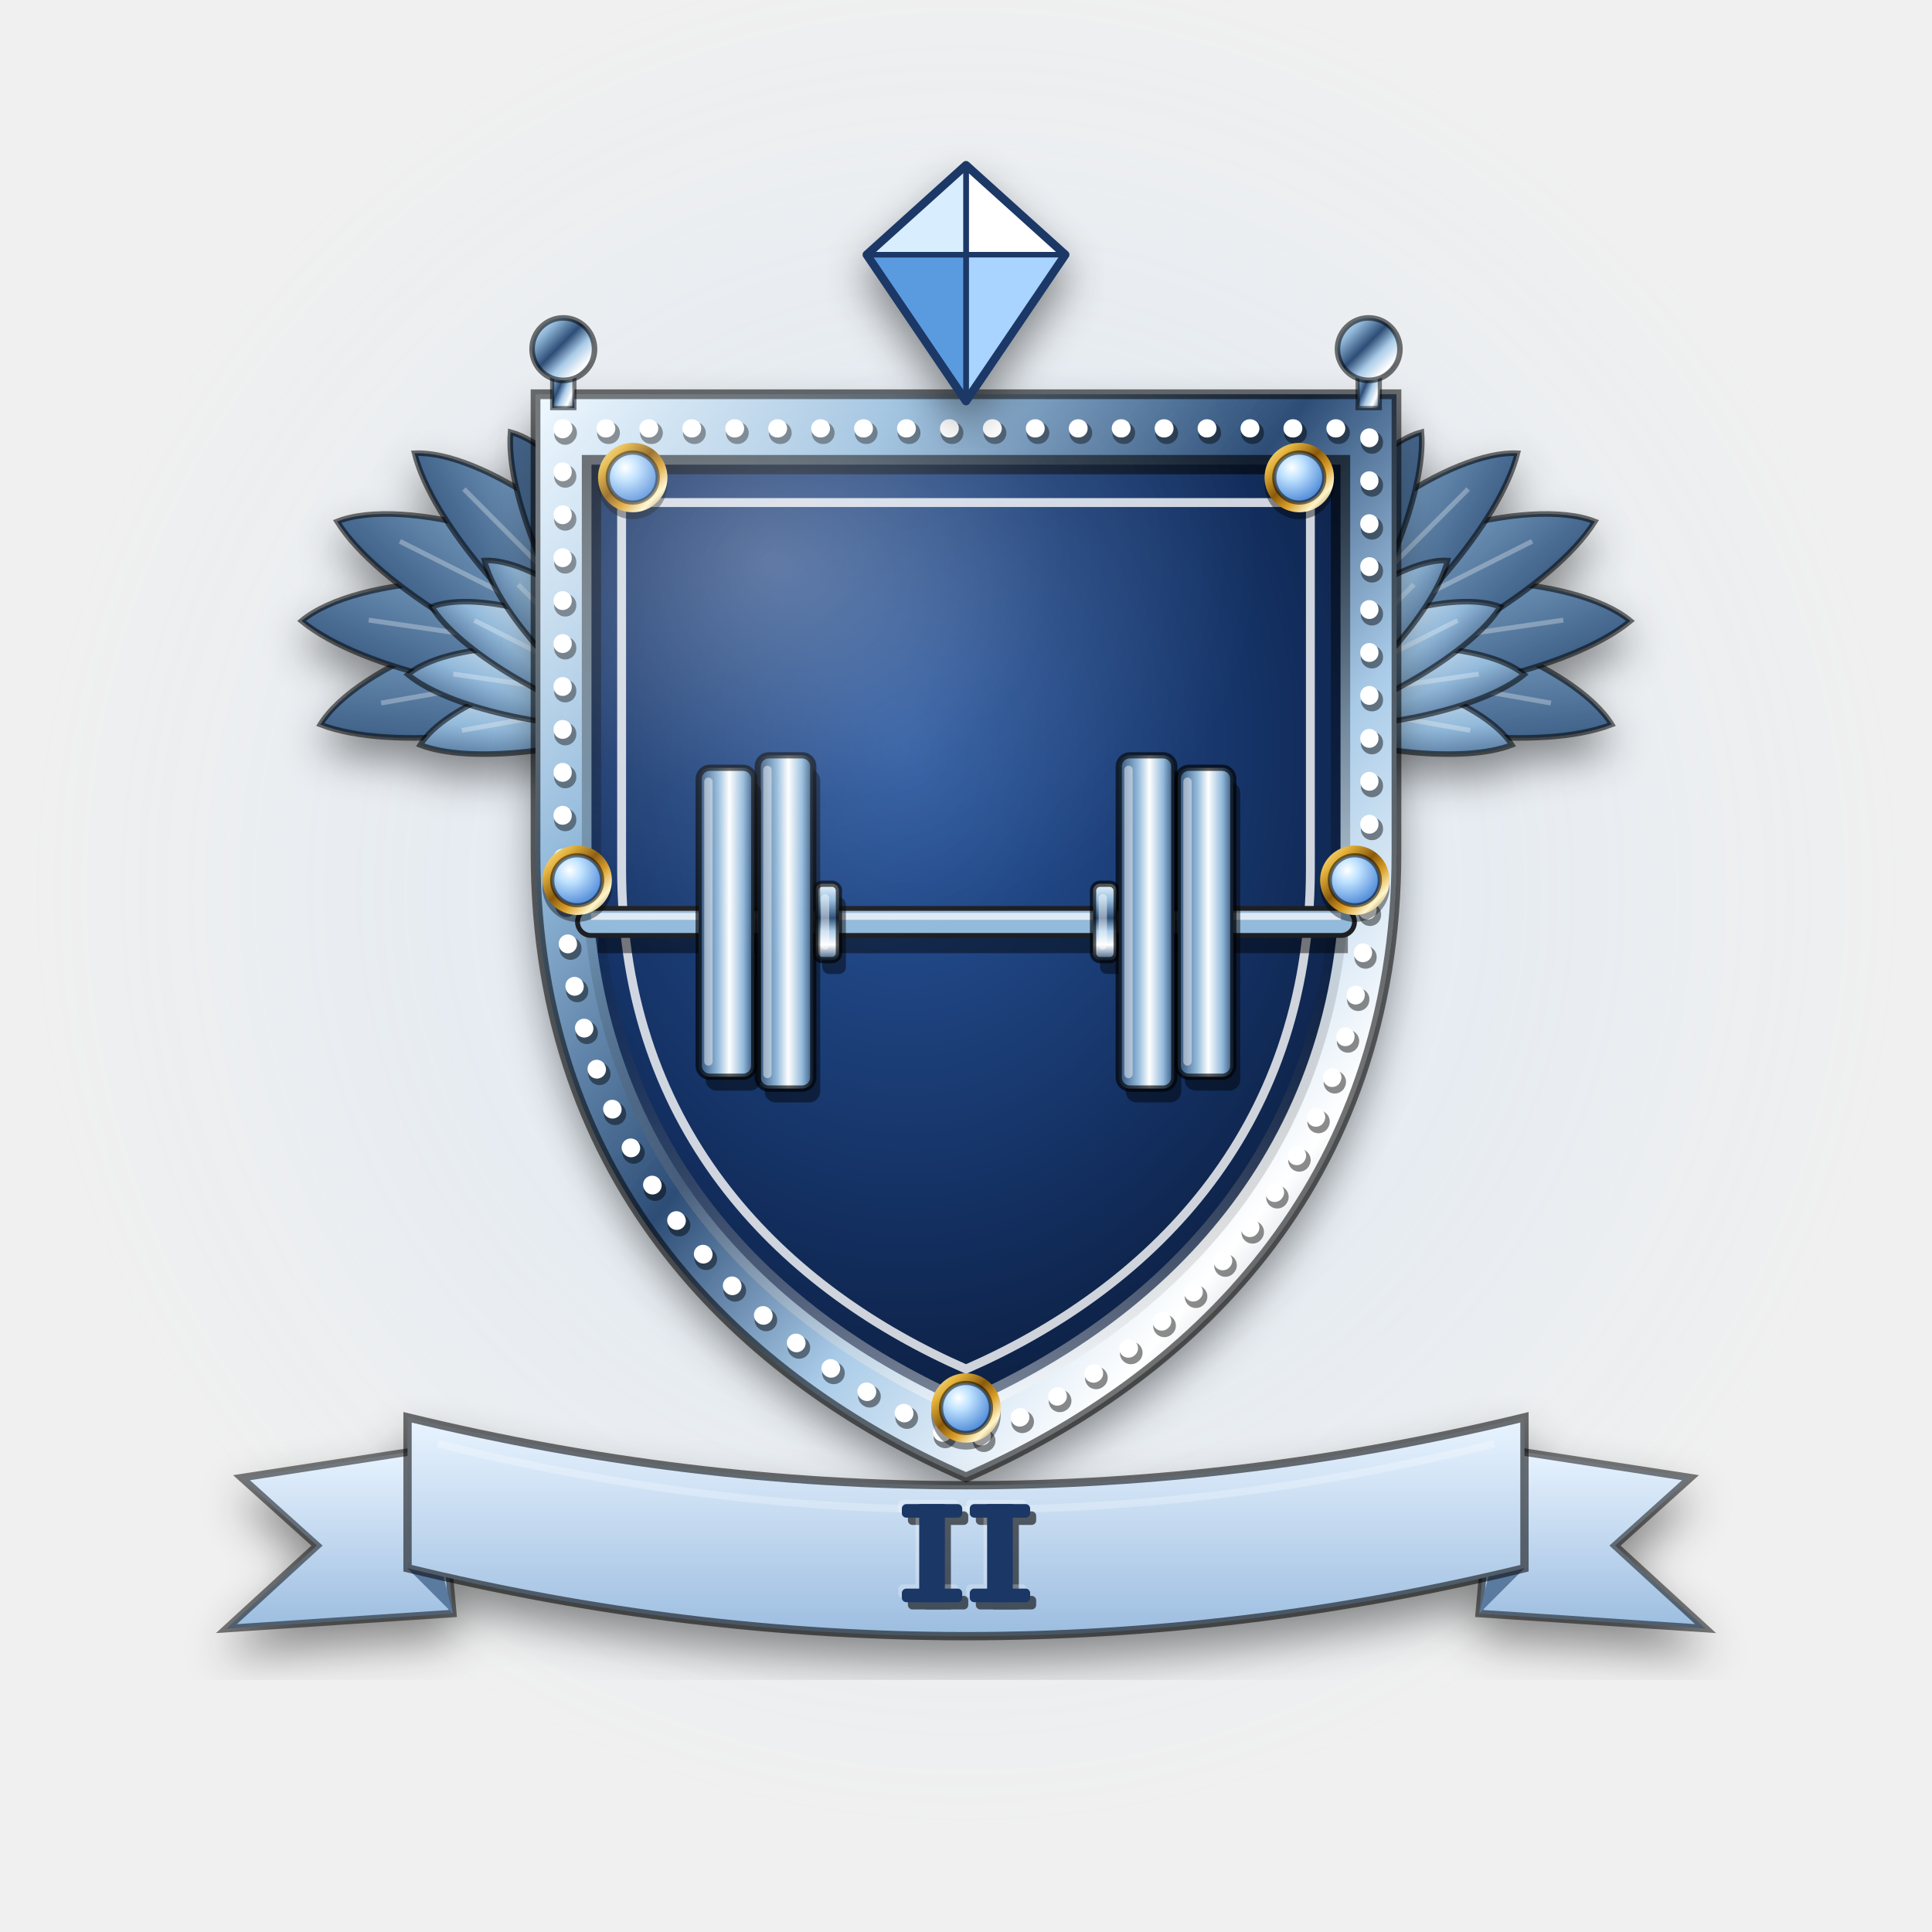
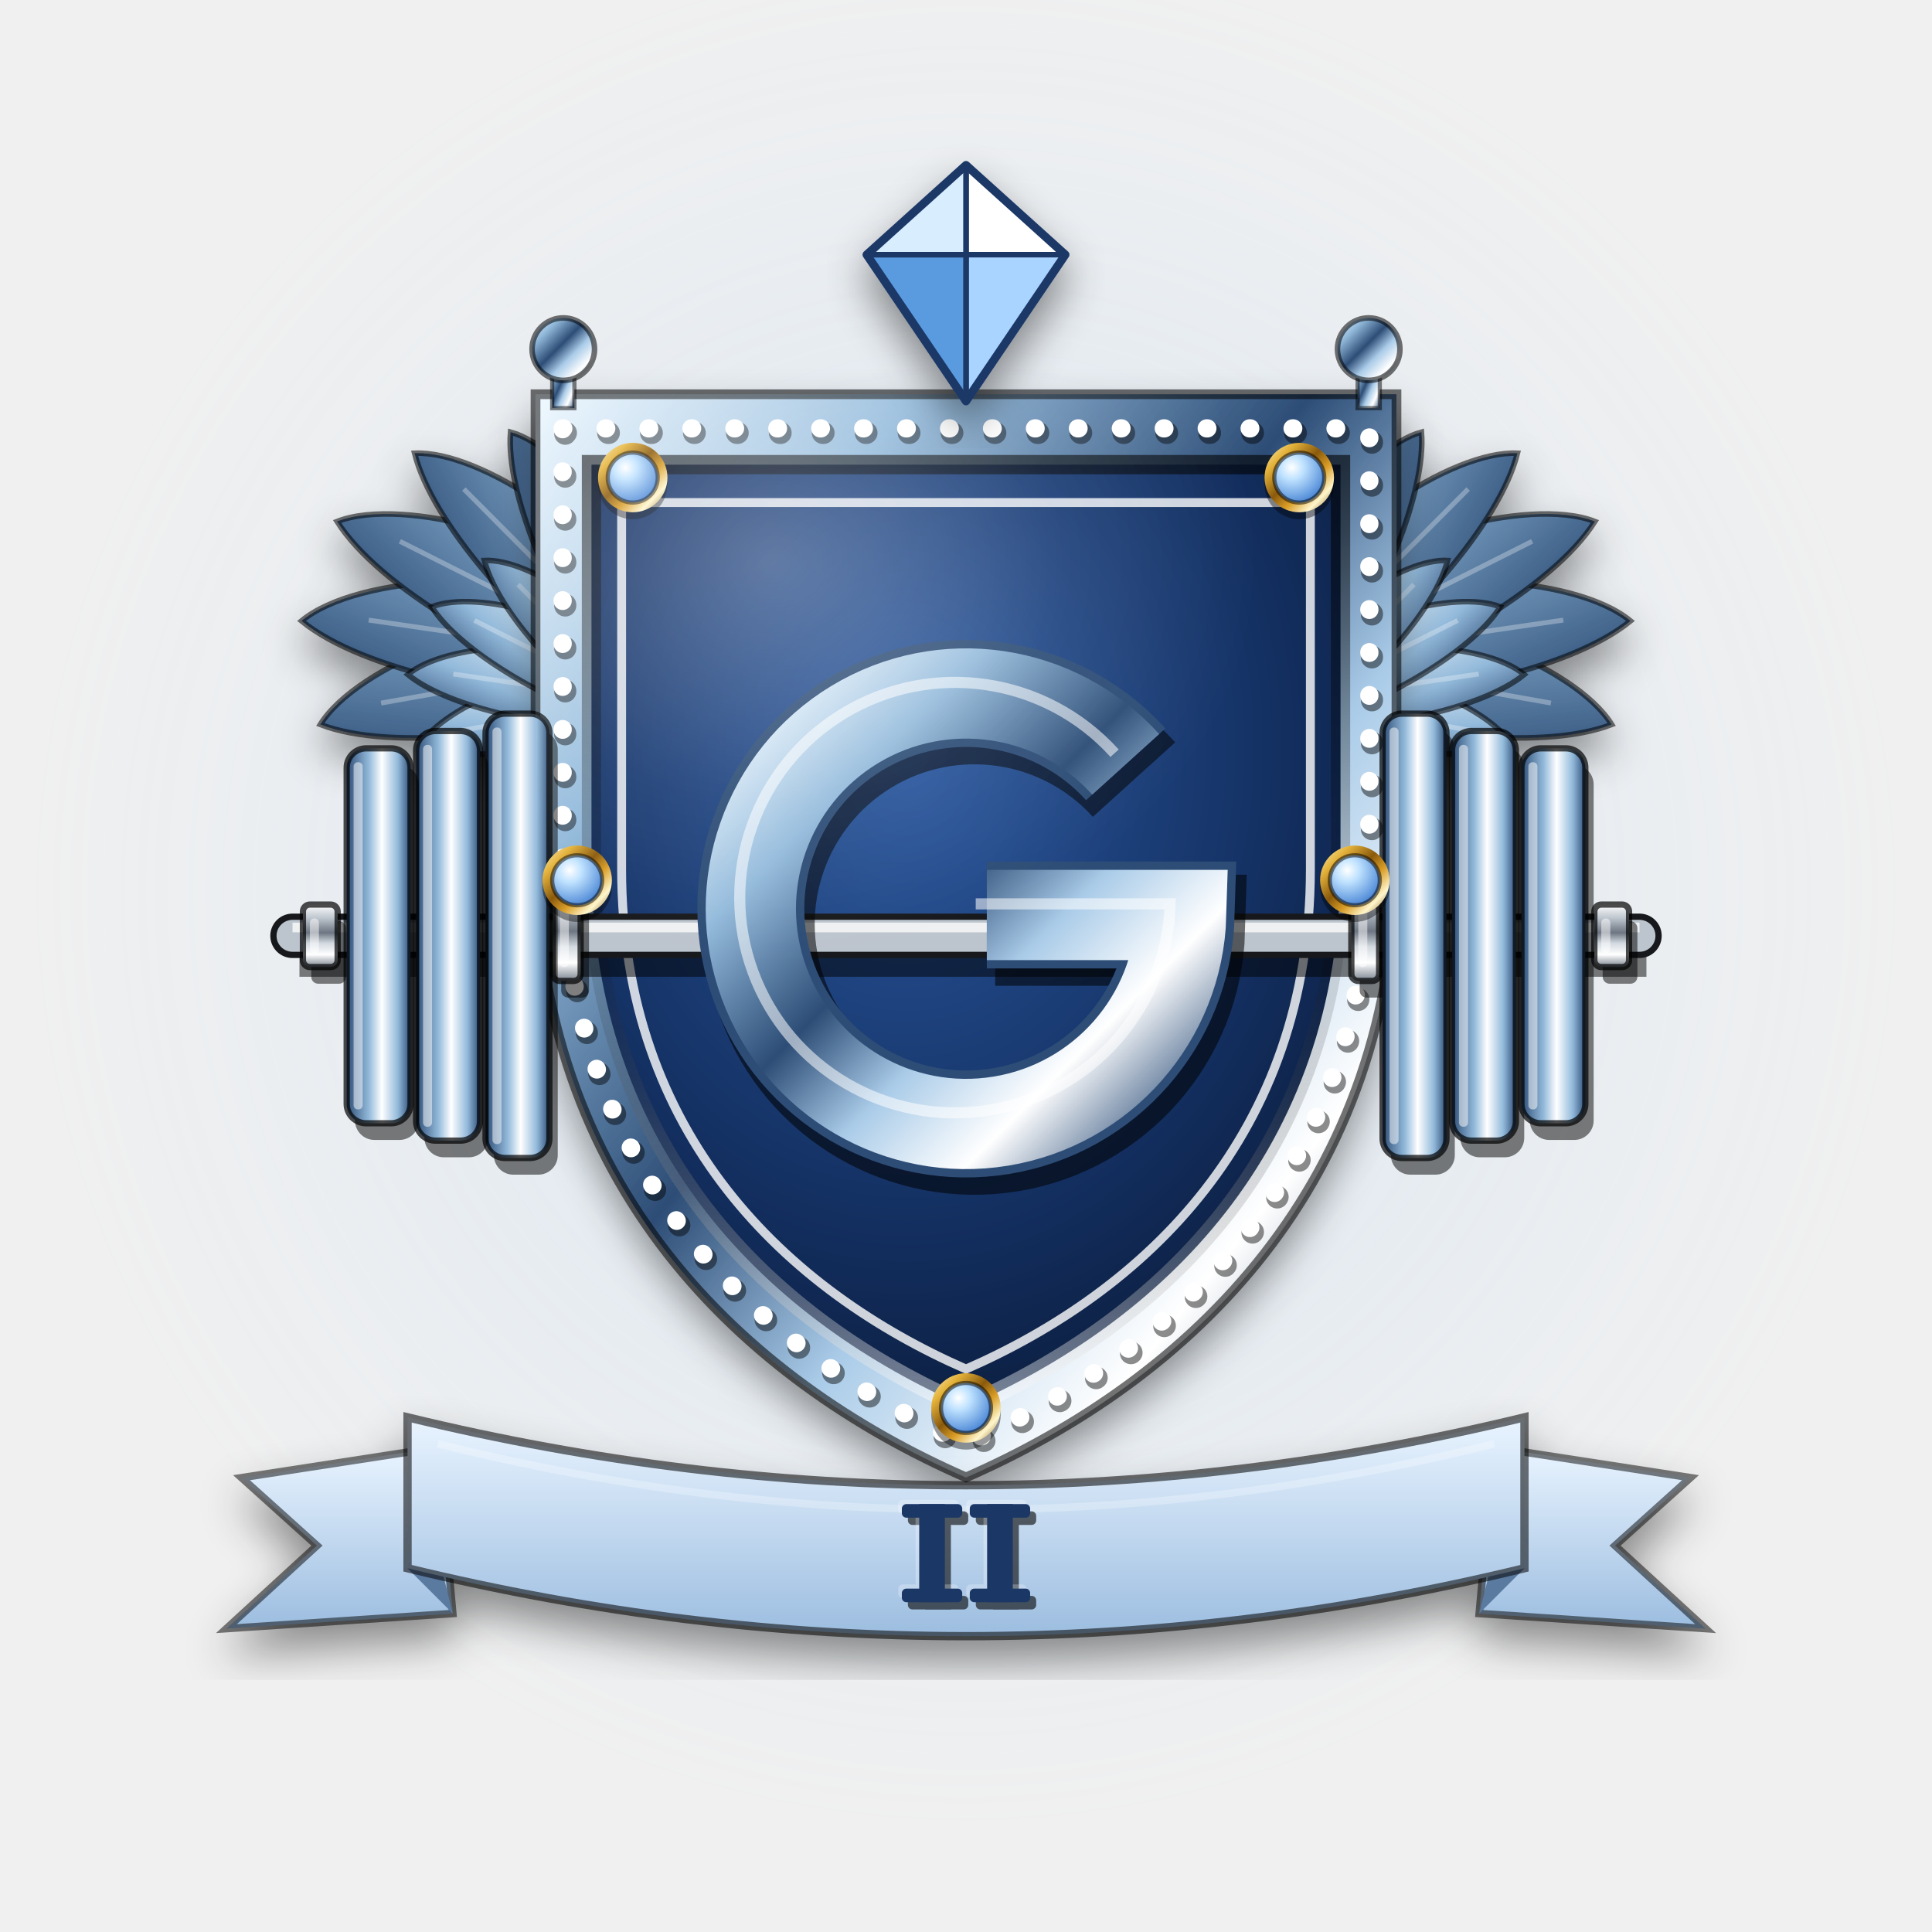
<svg xmlns="http://www.w3.org/2000/svg" viewBox="0 0 256 256">
  <defs>
    <filter id="ds" x="-20%" y="-20%" width="140%" height="140%">
      <feDropShadow dx="0" dy="3" stdDeviation="3" flood-color="#000" flood-opacity=".45" />
    </filter>
    <radialGradient id="r1" cx="0.5" cy="0.5" r="0.5">
      <stop offset="0" stop-color="#8fc8ff" stop-opacity="0.3" />
      <stop offset="0.45" stop-color="#8fc8ff" stop-opacity="0.12" />
      <stop offset="1" stop-color="#8fc8ff" stop-opacity="0" />
    </radialGradient>
    <linearGradient id="l2" x1="0" y1="0" x2="1" y2="1">
      <stop offset="0" stop-color="#93badb" />
      <stop offset="1" stop-color="#2d4d76" />
    </linearGradient>
    <linearGradient id="l3" x1="0" y1="0" x2="1" y2="1">
      <stop offset="0" stop-color="#ffffff" />
      <stop offset="0.6" stop-color="#93badb" />
      <stop offset="1" stop-color="#2d4d76" />
    </linearGradient>
    <radialGradient id="r4" cx="0.42" cy="0.3" r="0.85">
      <stop offset="0" stop-color="#2a58a0" />
      <stop offset="0.6" stop-color="#132f60" />
      <stop offset="1" stop-color="#08152e" />
    </radialGradient>
    <linearGradient id="l5" x1="0" y1="0" x2="1" y2="1">
      <stop offset="0" stop-color="#eef8ff" />
      <stop offset="0.22" stop-color="#93badb" />
      <stop offset="0.45" stop-color="#2d4d76" />
      <stop offset="0.62" stop-color="#a9cbe8" />
      <stop offset="0.8" stop-color="#ffffff" />
      <stop offset="1" stop-color="#34557e" />
    </linearGradient>
    <linearGradient id="l6" x1="0" y1="0" x2="0" y2="1">
      <stop offset="0" stop-color="#000" stop-opacity="0.6" />
      <stop offset="0.5" stop-color="#000" stop-opacity="0.1" />
      <stop offset="1" stop-color="#fff" stop-opacity="0.45" />
    </linearGradient>
    <linearGradient id="l7" x1="0" y1="0" x2="1" y2="0">
      <stop offset="0" stop-color="#2d4d76" />
      <stop offset="0.35" stop-color="#93badb" />
      <stop offset="0.55" stop-color="#ffffff" />
      <stop offset="0.8" stop-color="#93badb" />
      <stop offset="1" stop-color="#2d4d76" />
    </linearGradient>
    <linearGradient id="l8" x1="0" y1="0" x2="0" y2="1">
+       <stop offset="0" stop-color="#ffffff" />
+       <stop offset="0.22" stop-color="#bcc4cd" />
+       <stop offset="0.45" stop-color="#6c7581" />
+       <stop offset="0.62" stop-color="#d2d9e0" />
+       <stop offset="0.8" stop-color="#ffffff" />
+       <stop offset="1" stop-color="#78818c" />
+     </linearGradient>
+     <linearGradient id="l9" x1="0" y1="0" x2="1" y2="1">
      <stop offset="0" stop-color="#eef8ff" />
      <stop offset="0.22" stop-color="#93badb" />
      <stop offset="0.45" stop-color="#2d4d76" />
      <stop offset="0.62" stop-color="#a9cbe8" />
      <stop offset="0.8" stop-color="#ffffff" />
      <stop offset="1" stop-color="#34557e" />
    </linearGradient>
-     <radialGradient id="r9" cx="0.35" cy="0.3" r="0.8">
-       <stop offset="0" stop-color="#fff" />
-       <stop offset="0.3" stop-color="#bfe2ff" />
-       <stop offset="1" stop-color="#3a7ad0" />
-     </radialGradient>
-     <linearGradient id="l10" x1="0" y1="0" x2="1" y2="1">
-       <stop offset="0" stop-color="#fff3bf" />
-       <stop offset="0.22" stop-color="#e4b23a" />
-       <stop offset="0.45" stop-color="#8a5a0c" />
-       <stop offset="0.62" stop-color="#d99d26" />
-       <stop offset="0.8" stop-color="#fff6cc" />
-       <stop offset="1" stop-color="#7a4d08" />
-     </linearGradient>
-     <radialGradient id="r11" cx="0.35" cy="0.3" r="0.8">
-       <stop offset="0" stop-color="#fff" />
-       <stop offset="0.3" stop-color="#bfe2ff" />
-       <stop offset="1" stop-color="#3a7ad0" />
-     </radialGradient>
-     <linearGradient id="l12" x1="0" y1="0" x2="1" y2="1">
-       <stop offset="0" stop-color="#fff3bf" />
-       <stop offset="0.22" stop-color="#e4b23a" />
-       <stop offset="0.45" stop-color="#8a5a0c" />
-       <stop offset="0.62" stop-color="#d99d26" />
-       <stop offset="0.8" stop-color="#fff6cc" />
-       <stop offset="1" stop-color="#7a4d08" />
-     </linearGradient>
-     <radialGradient id="r13" cx="0.35" cy="0.3" r="0.8">
-       <stop offset="0" stop-color="#fff" />
-       <stop offset="0.3" stop-color="#bfe2ff" />
-       <stop offset="1" stop-color="#3a7ad0" />
-     </radialGradient>
-     <linearGradient id="l14" x1="0" y1="0" x2="1" y2="1">
-       <stop offset="0" stop-color="#fff3bf" />
-       <stop offset="0.22" stop-color="#e4b23a" />
-       <stop offset="0.45" stop-color="#8a5a0c" />
-       <stop offset="0.62" stop-color="#d99d26" />
-       <stop offset="0.8" stop-color="#fff6cc" />
-       <stop offset="1" stop-color="#7a4d08" />
-     </linearGradient>
-     <radialGradient id="r15" cx="0.35" cy="0.3" r="0.8">
-       <stop offset="0" stop-color="#fff" />
-       <stop offset="0.3" stop-color="#bfe2ff" />
-       <stop offset="1" stop-color="#3a7ad0" />
-     </radialGradient>
-     <linearGradient id="l16" x1="0" y1="0" x2="1" y2="1">
-       <stop offset="0" stop-color="#fff3bf" />
-       <stop offset="0.22" stop-color="#e4b23a" />
-       <stop offset="0.45" stop-color="#8a5a0c" />
-       <stop offset="0.62" stop-color="#d99d26" />
-       <stop offset="0.8" stop-color="#fff6cc" />
-       <stop offset="1" stop-color="#7a4d08" />
-     </linearGradient>
-     <radialGradient id="r17" cx="0.35" cy="0.3" r="0.8">
-       <stop offset="0" stop-color="#fff" />
-       <stop offset="0.3" stop-color="#bfe2ff" />
-       <stop offset="1" stop-color="#3a7ad0" />
-     </radialGradient>
-     <linearGradient id="l18" x1="0" y1="0" x2="1" y2="1">
-       <stop offset="0" stop-color="#fff3bf" />
-       <stop offset="0.22" stop-color="#e4b23a" />
-       <stop offset="0.45" stop-color="#8a5a0c" />
-       <stop offset="0.62" stop-color="#d99d26" />
-       <stop offset="0.8" stop-color="#fff6cc" />
-       <stop offset="1" stop-color="#7a4d08" />
-     </linearGradient>
-     <radialGradient id="r19" cx="0.5" cy="0.5" r="0.5">
+     <radialGradient id="r10" cx="0.35" cy="0.3" r="0.8">
+       <stop offset="0" stop-color="#fff" />
+       <stop offset="0.3" stop-color="#bfe2ff" />
+       <stop offset="1" stop-color="#3a7ad0" />
+     </radialGradient>
+     <linearGradient id="l11" x1="0" y1="0" x2="1" y2="1">
+       <stop offset="0" stop-color="#fff3bf" />
+       <stop offset="0.22" stop-color="#e4b23a" />
+       <stop offset="0.45" stop-color="#8a5a0c" />
+       <stop offset="0.62" stop-color="#d99d26" />
+       <stop offset="0.8" stop-color="#fff6cc" />
+       <stop offset="1" stop-color="#7a4d08" />
+     </linearGradient>
+     <radialGradient id="r12" cx="0.35" cy="0.3" r="0.8">
+       <stop offset="0" stop-color="#fff" />
+       <stop offset="0.3" stop-color="#bfe2ff" />
+       <stop offset="1" stop-color="#3a7ad0" />
+     </radialGradient>
+     <linearGradient id="l13" x1="0" y1="0" x2="1" y2="1">
+       <stop offset="0" stop-color="#fff3bf" />
+       <stop offset="0.22" stop-color="#e4b23a" />
+       <stop offset="0.45" stop-color="#8a5a0c" />
+       <stop offset="0.62" stop-color="#d99d26" />
+       <stop offset="0.8" stop-color="#fff6cc" />
+       <stop offset="1" stop-color="#7a4d08" />
+     </linearGradient>
+     <radialGradient id="r14" cx="0.35" cy="0.3" r="0.8">
+       <stop offset="0" stop-color="#fff" />
+       <stop offset="0.3" stop-color="#bfe2ff" />
+       <stop offset="1" stop-color="#3a7ad0" />
+     </radialGradient>
+     <linearGradient id="l15" x1="0" y1="0" x2="1" y2="1">
+       <stop offset="0" stop-color="#fff3bf" />
+       <stop offset="0.22" stop-color="#e4b23a" />
+       <stop offset="0.45" stop-color="#8a5a0c" />
+       <stop offset="0.62" stop-color="#d99d26" />
+       <stop offset="0.8" stop-color="#fff6cc" />
+       <stop offset="1" stop-color="#7a4d08" />
+     </linearGradient>
+     <radialGradient id="r16" cx="0.35" cy="0.3" r="0.8">
+       <stop offset="0" stop-color="#fff" />
+       <stop offset="0.3" stop-color="#bfe2ff" />
+       <stop offset="1" stop-color="#3a7ad0" />
+     </radialGradient>
+     <linearGradient id="l17" x1="0" y1="0" x2="1" y2="1">
+       <stop offset="0" stop-color="#fff3bf" />
+       <stop offset="0.22" stop-color="#e4b23a" />
+       <stop offset="0.45" stop-color="#8a5a0c" />
+       <stop offset="0.62" stop-color="#d99d26" />
+       <stop offset="0.8" stop-color="#fff6cc" />
+       <stop offset="1" stop-color="#7a4d08" />
+     </linearGradient>
+     <radialGradient id="r18" cx="0.35" cy="0.3" r="0.8">
+       <stop offset="0" stop-color="#fff" />
+       <stop offset="0.3" stop-color="#bfe2ff" />
+       <stop offset="1" stop-color="#3a7ad0" />
+     </radialGradient>
+     <linearGradient id="l19" x1="0" y1="0" x2="1" y2="1">
+       <stop offset="0" stop-color="#fff3bf" />
+       <stop offset="0.22" stop-color="#e4b23a" />
+       <stop offset="0.45" stop-color="#8a5a0c" />
+       <stop offset="0.62" stop-color="#d99d26" />
+       <stop offset="0.8" stop-color="#fff6cc" />
+       <stop offset="1" stop-color="#7a4d08" />
+     </linearGradient>
+     <radialGradient id="r20" cx="0.5" cy="0.5" r="0.5">
      <stop offset="0" stop-color="#fff" stop-opacity="0.3" />
      <stop offset="0.6" stop-color="#fff" stop-opacity="0.075" />
      <stop offset="1" stop-color="#fff" stop-opacity="0" />
    </radialGradient>
-     <clipPath id="c20">
+     <clipPath id="c21">
      <path d="M66 46H190V112C190 160 160 188 128 202C96 188 66 160 66 112Z" />
    </clipPath>
-     <linearGradient id="l21" x1="0" y1="0" x2="1" y2="1">
-       <stop offset="0" stop-color="#eef8ff" />
-       <stop offset="0.22" stop-color="#93badb" />
-       <stop offset="0.45" stop-color="#2d4d76" />
-       <stop offset="0.62" stop-color="#a9cbe8" />
-       <stop offset="0.8" stop-color="#ffffff" />
-       <stop offset="1" stop-color="#34557e" />
-     </linearGradient>
    <linearGradient id="l22" x1="0" y1="0" x2="1" y2="1">
      <stop offset="0" stop-color="#eef8ff" />
      <stop offset="0.22" stop-color="#93badb" />
      <stop offset="0.45" stop-color="#2d4d76" />
      <stop offset="0.62" stop-color="#a9cbe8" />
      <stop offset="0.8" stop-color="#ffffff" />
      <stop offset="1" stop-color="#34557e" />
    </linearGradient>
-     <linearGradient id="l23" x1="0" y1="0" x2="0" y2="1">
+     <linearGradient id="l23" x1="0" y1="0" x2="1" y2="1">
+       <stop offset="0" stop-color="#eef8ff" />
+       <stop offset="0.22" stop-color="#93badb" />
+       <stop offset="0.45" stop-color="#2d4d76" />
+       <stop offset="0.62" stop-color="#a9cbe8" />
+       <stop offset="0.8" stop-color="#ffffff" />
+       <stop offset="1" stop-color="#34557e" />
+     </linearGradient>
+     <linearGradient id="l24" x1="0" y1="0" x2="0" y2="1">
      <stop offset="0" stop-color="#e9f4ff" />
      <stop offset="1" stop-color="#9cbde0" />
    </linearGradient>
  </defs>
  <circle cx="128" cy="118" r="126" fill="url(#r1)" />
  <g transform="translate(128 124) scale(0.92) translate(-128 -124)">
    <g filter="url(#ds)">
      <g transform="translate(176 84) rotate(12)">
        <path d="M0 -6C16.1 -11.4 39.1 -7.2 46 0C36.8 6 16.1 7.8 0 6Z" fill="url(#l2)" stroke="#000" stroke-opacity=".55" stroke-width=".8" />
        <path d="M2 0L36.8 -1.2" stroke="#fff" stroke-opacity=".3" stroke-width=".7" />
      </g>
      <g transform="translate(176 84) rotate(-6.4)">
        <path d="M0 -6.2C16.8 -11.8 40.8 -7.5 48 0C38.4 6.2 16.8 8.1 0 6.2Z" fill="url(#l2)" stroke="#000" stroke-opacity=".55" stroke-width=".8" />
        <path d="M2 0L38.4 -1.2" stroke="#fff" stroke-opacity=".3" stroke-width=".7" />
      </g>
      <g transform="translate(176 84) rotate(-24.8)">
        <path d="M0 -6.1C16.4 -11.6 39.9 -7.3 46.9 0C37.5 6.1 16.4 7.9 0 6.1Z" fill="url(#l2)" stroke="#000" stroke-opacity=".55" stroke-width=".8" />
        <path d="M2 0L37.5 -1.2" stroke="#fff" stroke-opacity=".3" stroke-width=".7" />
      </g>
      <g transform="translate(176 84) rotate(-43.2)">
        <path d="M0 -5.6C15.1 -10.6 36.6 -6.7 43.1 0C34.4 5.6 15.1 7.3 0 5.6Z" fill="url(#l2)" stroke="#000" stroke-opacity=".55" stroke-width=".8" />
        <path d="M2 0L34.4 -1.1" stroke="#fff" stroke-opacity=".3" stroke-width=".7" />
      </g>
      <g transform="translate(176 84) rotate(-61.6)">
        <path d="M0 -4.8C13 -9.1 31.5 -5.8 37 0C29.6 4.8 13 6.3 0 4.8Z" fill="url(#l2)" stroke="#000" stroke-opacity=".55" stroke-width=".8" />
        <path d="M2 0L29.6 -1" stroke="#fff" stroke-opacity=".3" stroke-width=".7" />
      </g>
      <g transform="translate(176 84) rotate(-80)">
        <path d="M0 -3.9C10.4 -7.4 25.3 -4.6 29.8 0C23.8 3.9 10.4 5 0 3.9Z" fill="url(#l2)" stroke="#000" stroke-opacity=".55" stroke-width=".8" />
        <path d="M2 0L23.8 -0.8" stroke="#fff" stroke-opacity=".3" stroke-width=".7" />
      </g>
      <g transform="translate(176 90) rotate(12)">
        <path d="M0 -4.1C11 -7.7 26.6 -4.9 31.3 0C25 4.1 11 5.3 0 4.1Z" fill="url(#l3)" stroke="#000" stroke-opacity=".55" stroke-width=".8" />
        <path d="M2 0L25 -0.8" stroke="#fff" stroke-opacity=".3" stroke-width=".7" />
      </g>
      <g transform="translate(176 90) rotate(-6.4)">
        <path d="M0 -4.2C11.4 -8.1 27.7 -5.1 32.6 0C26.1 4.2 11.4 5.5 0 4.2Z" fill="url(#l3)" stroke="#000" stroke-opacity=".55" stroke-width=".8" />
        <path d="M2 0L26.1 -0.8" stroke="#fff" stroke-opacity=".3" stroke-width=".7" />
      </g>
      <g transform="translate(176 90) rotate(-24.8)">
        <path d="M0 -4.1C11.2 -7.9 27.1 -5 31.9 0C25.5 4.1 11.2 5.4 0 4.1Z" fill="url(#l3)" stroke="#000" stroke-opacity=".55" stroke-width=".8" />
        <path d="M2 0L25.5 -0.8" stroke="#fff" stroke-opacity=".3" stroke-width=".7" />
      </g>
      <g transform="translate(176 90) rotate(-43.2)">
        <path d="M0 -3.8C10.2 -7.2 24.9 -4.6 29.3 0C23.4 3.8 10.2 4.9 0 3.8Z" fill="url(#l3)" stroke="#000" stroke-opacity=".55" stroke-width=".8" />
        <path d="M2 0L23.4 -0.8" stroke="#fff" stroke-opacity=".3" stroke-width=".7" />
      </g>
      <g transform="translate(176 90) rotate(-61.6)">
        <path d="M0 -3.3C8.8 -6.2 21.4 -3.9 25.2 0C20.1 3.3 8.8 4.3 0 3.3Z" fill="url(#l3)" stroke="#000" stroke-opacity=".55" stroke-width=".8" />
        <path d="M2 0L20.1 -0.7" stroke="#fff" stroke-opacity=".3" stroke-width=".7" />
      </g>
      <g transform="translate(176 90) rotate(-80)">
        <path d="M0 -2.6C7.1 -5 17.2 -3.2 20.2 0C16.2 2.6 7.1 3.4 0 2.6Z" fill="url(#l3)" stroke="#000" stroke-opacity=".55" stroke-width=".8" />
        <path d="M2 0L16.2 -0.5" stroke="#fff" stroke-opacity=".3" stroke-width=".7" />
      </g>
      <g transform="translate(256 0) scale(-1 1)">
        <g transform="translate(176 84) rotate(12)">
          <path d="M0 -6C16.1 -11.4 39.1 -7.2 46 0C36.8 6 16.1 7.8 0 6Z" fill="url(#l2)" stroke="#000" stroke-opacity=".55" stroke-width=".8" />
          <path d="M2 0L36.8 -1.2" stroke="#fff" stroke-opacity=".3" stroke-width=".7" />
        </g>
        <g transform="translate(176 84) rotate(-6.4)">
          <path d="M0 -6.2C16.8 -11.8 40.8 -7.5 48 0C38.4 6.2 16.8 8.1 0 6.2Z" fill="url(#l2)" stroke="#000" stroke-opacity=".55" stroke-width=".8" />
          <path d="M2 0L38.4 -1.2" stroke="#fff" stroke-opacity=".3" stroke-width=".7" />
        </g>
        <g transform="translate(176 84) rotate(-24.8)">
          <path d="M0 -6.1C16.4 -11.6 39.9 -7.3 46.9 0C37.5 6.1 16.4 7.9 0 6.1Z" fill="url(#l2)" stroke="#000" stroke-opacity=".55" stroke-width=".8" />
          <path d="M2 0L37.5 -1.2" stroke="#fff" stroke-opacity=".3" stroke-width=".7" />
        </g>
        <g transform="translate(176 84) rotate(-43.2)">
          <path d="M0 -5.6C15.1 -10.6 36.6 -6.7 43.1 0C34.4 5.6 15.1 7.3 0 5.6Z" fill="url(#l2)" stroke="#000" stroke-opacity=".55" stroke-width=".8" />
          <path d="M2 0L34.4 -1.1" stroke="#fff" stroke-opacity=".3" stroke-width=".7" />
        </g>
        <g transform="translate(176 84) rotate(-61.6)">
          <path d="M0 -4.8C13 -9.1 31.5 -5.8 37 0C29.6 4.8 13 6.3 0 4.8Z" fill="url(#l2)" stroke="#000" stroke-opacity=".55" stroke-width=".8" />
          <path d="M2 0L29.6 -1" stroke="#fff" stroke-opacity=".3" stroke-width=".7" />
        </g>
        <g transform="translate(176 84) rotate(-80)">
          <path d="M0 -3.9C10.4 -7.4 25.3 -4.6 29.8 0C23.8 3.9 10.4 5 0 3.9Z" fill="url(#l2)" stroke="#000" stroke-opacity=".55" stroke-width=".8" />
          <path d="M2 0L23.8 -0.8" stroke="#fff" stroke-opacity=".3" stroke-width=".7" />
        </g>
        <g transform="translate(176 90) rotate(12)">
          <path d="M0 -4.1C11 -7.7 26.6 -4.9 31.3 0C25 4.1 11 5.3 0 4.1Z" fill="url(#l3)" stroke="#000" stroke-opacity=".55" stroke-width=".8" />
          <path d="M2 0L25 -0.8" stroke="#fff" stroke-opacity=".3" stroke-width=".7" />
        </g>
        <g transform="translate(176 90) rotate(-6.4)">
          <path d="M0 -4.2C11.4 -8.1 27.7 -5.1 32.6 0C26.1 4.2 11.4 5.5 0 4.2Z" fill="url(#l3)" stroke="#000" stroke-opacity=".55" stroke-width=".8" />
          <path d="M2 0L26.1 -0.8" stroke="#fff" stroke-opacity=".3" stroke-width=".7" />
        </g>
        <g transform="translate(176 90) rotate(-24.8)">
          <path d="M0 -4.1C11.2 -7.9 27.1 -5 31.9 0C25.5 4.1 11.2 5.4 0 4.1Z" fill="url(#l3)" stroke="#000" stroke-opacity=".55" stroke-width=".8" />
          <path d="M2 0L25.5 -0.8" stroke="#fff" stroke-opacity=".3" stroke-width=".7" />
        </g>
        <g transform="translate(176 90) rotate(-43.2)">
          <path d="M0 -3.8C10.2 -7.2 24.9 -4.6 29.3 0C23.4 3.8 10.2 4.9 0 3.8Z" fill="url(#l3)" stroke="#000" stroke-opacity=".55" stroke-width=".8" />
          <path d="M2 0L23.4 -0.8" stroke="#fff" stroke-opacity=".3" stroke-width=".7" />
        </g>
        <g transform="translate(176 90) rotate(-61.6)">
          <path d="M0 -3.3C8.8 -6.2 21.4 -3.9 25.2 0C20.1 3.3 8.8 4.3 0 3.3Z" fill="url(#l3)" stroke="#000" stroke-opacity=".55" stroke-width=".8" />
          <path d="M2 0L20.1 -0.7" stroke="#fff" stroke-opacity=".3" stroke-width=".7" />
        </g>
        <g transform="translate(176 90) rotate(-80)">
          <path d="M0 -2.6C7.1 -5 17.2 -3.2 20.2 0C16.2 2.6 7.1 3.4 0 2.6Z" fill="url(#l3)" stroke="#000" stroke-opacity=".55" stroke-width=".8" />
          <path d="M2 0L16.2 -0.5" stroke="#fff" stroke-opacity=".3" stroke-width=".7" />
        </g>
      </g>
    </g>
    <path d="M66 46H190V112C190 160 160 188 128 202C96 188 66 160 66 112Z" fill="url(#l5)" filter="url(#ds)" />
    <path d="M66 46H190V112C190 160 160 188 128 202C96 188 66 160 66 112Z" fill="none" stroke="#000" stroke-opacity=".55" stroke-width="1.4" />
    <g transform="translate(128 124) scale(0.87) translate(-128 -124)">
      <path d="M66 46H190V112C190 160 160 188 128 202C96 188 66 160 66 112Z" fill="url(#r4)" />
      <path d="M66 46H190V112C190 160 160 188 128 202C96 188 66 160 66 112Z" fill="none" stroke="url(#l6)" stroke-width="3.2" />
    </g>
    <g transform="translate(128 124) scale(0.937) translate(-128 -124)">
      <path d="M66 46H190V112C190 160 160 188 128 202C96 188 66 160 66 112Z" fill="none" stroke="#000" stroke-opacity=".45" stroke-width="3.4" stroke-linecap="round" stroke-dasharray="0.1 6.5" transform="translate(.4 .7)" />
      <path d="M66 46H190V112C190 160 160 188 128 202C96 188 66 160 66 112Z" fill="none" stroke="#ffffff" stroke-width="2.8" stroke-linecap="round" stroke-dasharray="0.1 6.5" />
    </g>
    <g transform="translate(128 124) scale(0.8) translate(-128 -124)">
      <path d="M66 46H190V112C190 160 160 188 128 202C96 188 66 160 66 112Z" fill="none" stroke="#ffffff" stroke-opacity=".8" stroke-width="1.6" />
    </g>
-     <path d="M74 122 L79.4 122 L84.8 122 L90.2 122 L95.6 122 L101 122 L106.4 122 L111.8 122 L117.2 122 L122.6 122 L128 122 L133.4 122 L138.8 122 L144.2 122 L149.6 122 L155 122 L160.4 122 L165.8 122 L171.2 122 L176.6 122 L182 122" fill="none" stroke="#000" stroke-opacity=".45" stroke-width="5" transform="translate(1 2)" />
-     <path d="M74 122 L79.4 122 L84.8 122 L90.2 122 L95.6 122 L101 122 L106.4 122 L111.8 122 L117.2 122 L122.6 122 L128 122 L133.4 122 L138.8 122 L144.2 122 L149.6 122 L155 122 L160.4 122 L165.8 122 L171.2 122 L176.6 122 L182 122" fill="none" stroke="#1d1f23" stroke-width="4.6" stroke-linecap="round" />
-     <path d="M74 122 L79.4 122 L84.8 122 L90.2 122 L95.6 122 L101 122 L106.4 122 L111.8 122 L117.2 122 L122.6 122 L128 122 L133.4 122 L138.8 122 L144.2 122 L149.6 122 L155 122 L160.4 122 L165.8 122 L171.2 122 L176.6 122 L182 122" fill="none" stroke="#93badb" stroke-width="3.2" stroke-linecap="round" />
-     <path d="M74 122 L79.4 122 L84.8 122 L90.2 122 L95.6 122 L101 122 L106.4 122 L111.8 122 L117.2 122 L122.6 122 L128 122 L133.4 122 L138.8 122 L144.2 122 L149.6 122 L155 122 L160.4 122 L165.8 122 L171.2 122 L176.6 122 L182 122" fill="none" stroke="#ffffff" stroke-opacity=".7" stroke-width="1" transform="translate(0 -.8)" />
-     <g transform="translate(108 122) rotate(0)">
-       <rect x="-0.7" y="-3.5" width="3.4" height="11" rx="1" fill="#000" opacity=".45" />
-       <rect x="-1.7" y="-5.5" width="3.4" height="11" rx="1" fill="url(#l8)" stroke="#000" stroke-opacity=".65" stroke-width=".9" />
-       <rect x="-0.9" y="-4" width="1.2" height="8" rx=".6" fill="#fff" opacity=".45" />
-     </g>
-     <g transform="translate(102 122) rotate(-0)">
-       <rect x="-3" y="-22" width="8" height="48" rx="1.6" fill="#000" opacity=".45" />
-       <rect x="-4" y="-24" width="8" height="48" rx="1.6" fill="url(#l7)" stroke="#000" stroke-opacity=".65" stroke-width=".9" />
-       <rect x="-3.2" y="-22.5" width="1.2" height="45" rx=".6" fill="#fff" opacity=".45" />
-     </g>
-     <g transform="translate(93.5 122) rotate(-0)">
-       <rect x="-3" y="-20.2" width="8" height="44.5" rx="1.6" fill="#000" opacity=".45" />
-       <rect x="-4" y="-22.2" width="8" height="44.5" rx="1.6" fill="url(#l7)" stroke="#000" stroke-opacity=".65" stroke-width=".9" />
-       <rect x="-3.2" y="-20.8" width="1.2" height="41.5" rx=".6" fill="#fff" opacity=".45" />
-     </g>
-     <g transform="translate(148 122) rotate(0)">
-       <rect x="-0.7" y="-3.5" width="3.4" height="11" rx="1" fill="#000" opacity=".45" />
-       <rect x="-1.7" y="-5.5" width="3.4" height="11" rx="1" fill="url(#l8)" stroke="#000" stroke-opacity=".65" stroke-width=".9" />
-       <rect x="-0.9" y="-4" width="1.2" height="8" rx=".6" fill="#fff" opacity=".45" />
-     </g>
-     <g transform="translate(154 122) rotate(0)">
-       <rect x="-3" y="-22" width="8" height="48" rx="1.6" fill="#000" opacity=".45" />
-       <rect x="-4" y="-24" width="8" height="48" rx="1.6" fill="url(#l7)" stroke="#000" stroke-opacity=".65" stroke-width=".9" />
-       <rect x="-3.2" y="-22.5" width="1.2" height="45" rx=".6" fill="#fff" opacity=".45" />
-     </g>
-     <g transform="translate(162.5 122) rotate(0)">
-       <rect x="-3" y="-20.2" width="8" height="44.5" rx="1.6" fill="#000" opacity=".45" />
-       <rect x="-4" y="-22.2" width="8" height="44.5" rx="1.6" fill="url(#l7)" stroke="#000" stroke-opacity=".65" stroke-width=".9" />
-       <rect x="-3.2" y="-20.8" width="1.2" height="41.5" rx=".6" fill="#fff" opacity=".45" />
-     </g>
+     <path d="M31 124 L39.1 124 L47.2 124 L55.2 124 L63.3 124 L71.4 124 L79.5 124 L87.6 124 L95.7 124 L103.8 124 L111.8 124 L119.9 124 L128 124 L136.1 124 L144.2 124 L152.2 124 L160.3 124 L168.4 124 L176.5 124 L184.6 124 L192.7 124 L200.8 124 L208.8 124 L216.9 124 L225 124" fill="none" stroke="#000" stroke-opacity=".5" stroke-width="7" transform="translate(1 2.4)" />
+     <path d="M31 124 L39.1 124 L47.2 124 L55.2 124 L63.3 124 L71.4 124 L79.5 124 L87.6 124 L95.7 124 L103.8 124 L111.8 124 L119.9 124 L128 124 L136.1 124 L144.2 124 L152.2 124 L160.3 124 L168.4 124 L176.5 124 L184.6 124 L192.7 124 L200.8 124 L208.8 124 L216.9 124 L225 124" fill="none" stroke="#17181b" stroke-width="6.4" stroke-linecap="round" />
+     <path d="M31 124 L39.1 124 L47.2 124 L55.2 124 L63.3 124 L71.4 124 L79.5 124 L87.6 124 L95.7 124 L103.8 124 L111.8 124 L119.9 124 L128 124 L136.1 124 L144.2 124 L152.2 124 L160.3 124 L168.4 124 L176.5 124 L184.6 124 L192.7 124 L200.8 124 L208.8 124 L216.9 124 L225 124" fill="none" stroke="#bcc4cd" stroke-width="4.6" stroke-linecap="round" />
+     <path d="M31 124 L39.1 124 L47.2 124 L55.2 124 L63.3 124 L71.4 124 L79.5 124 L87.6 124 L95.7 124 L103.8 124 L111.8 124 L119.9 124 L128 124 L136.1 124 L144.2 124 L152.2 124 L160.3 124 L168.4 124 L176.5 124 L184.6 124 L192.7 124 L200.8 124 L208.8 124 L216.9 124 L225 124" fill="none" stroke="#ffffff" stroke-opacity=".75" stroke-width="1.4" transform="translate(0 -1.2)" />
+     <g transform="translate(70.5 124) rotate(-0)">
+       <rect x="-0.8" y="-4.1" width="4" height="13" rx="1" fill="#000" opacity=".5" />
+       <rect x="-2" y="-6.5" width="4" height="13" rx="1" fill="url(#l8)" stroke="#000" stroke-opacity=".7" stroke-width=".9" />
+       <rect x="-1" y="-4.5" width="1.3" height="9" rx=".6" fill="#fff" opacity=".5" />
+     </g>
+     <g transform="translate(63.4 124) rotate(-0)">
+       <rect x="-3.4" y="-29.6" width="9.2" height="64" rx="2.8" fill="#000" opacity=".5" />
+       <rect x="-4.6" y="-32" width="9.2" height="64" rx="2.8" fill="url(#l7)" stroke="#000" stroke-opacity=".7" stroke-width=".9" />
+       <rect x="-3.6" y="-30" width="1.3" height="60" rx=".6" fill="#fff" opacity=".5" />
+     </g>
+     <g transform="translate(53.4 124) rotate(-0)">
+       <rect x="-3.4" y="-27.1" width="9.2" height="59" rx="2.8" fill="#000" opacity=".5" />
+       <rect x="-4.6" y="-29.5" width="9.2" height="59" rx="2.8" fill="url(#l7)" stroke="#000" stroke-opacity=".7" stroke-width=".9" />
+       <rect x="-3.6" y="-27.5" width="1.3" height="55" rx=".6" fill="#fff" opacity=".5" />
+     </g>
+     <g transform="translate(43.4 124) rotate(-0)">
+       <rect x="-3.4" y="-24.6" width="9.2" height="54" rx="2.8" fill="#000" opacity=".5" />
+       <rect x="-4.6" y="-27" width="9.2" height="54" rx="2.8" fill="url(#l7)" stroke="#000" stroke-opacity=".7" stroke-width=".9" />
+       <rect x="-3.6" y="-25" width="1.3" height="50" rx=".6" fill="#fff" opacity=".5" />
+     </g>
+     <g transform="translate(35 124) rotate(-0)">
+       <rect x="-1.3" y="-2.1" width="5" height="9" rx="1" fill="#000" opacity=".5" />
+       <rect x="-2.5" y="-4.5" width="5" height="9" rx="1" fill="url(#l8)" stroke="#000" stroke-opacity=".7" stroke-width=".9" />
+       <rect x="-1.5" y="-2.5" width="1.3" height="5" rx=".6" fill="#fff" opacity=".5" />
+     </g>
+     <g transform="translate(185.5 124) rotate(0)">
+       <rect x="-0.8" y="-4.1" width="4" height="13" rx="1" fill="#000" opacity=".5" />
+       <rect x="-2" y="-6.5" width="4" height="13" rx="1" fill="url(#l8)" stroke="#000" stroke-opacity=".7" stroke-width=".9" />
+       <rect x="-1" y="-4.5" width="1.3" height="9" rx=".6" fill="#fff" opacity=".5" />
+     </g>
+     <g transform="translate(192.6 124) rotate(0)">
+       <rect x="-3.4" y="-29.6" width="9.2" height="64" rx="2.8" fill="#000" opacity=".5" />
+       <rect x="-4.6" y="-32" width="9.2" height="64" rx="2.8" fill="url(#l7)" stroke="#000" stroke-opacity=".7" stroke-width=".9" />
+       <rect x="-3.6" y="-30" width="1.3" height="60" rx=".6" fill="#fff" opacity=".5" />
+     </g>
+     <g transform="translate(202.6 124) rotate(0)">
+       <rect x="-3.4" y="-27.1" width="9.2" height="59" rx="2.8" fill="#000" opacity=".5" />
+       <rect x="-4.6" y="-29.5" width="9.2" height="59" rx="2.8" fill="url(#l7)" stroke="#000" stroke-opacity=".7" stroke-width=".9" />
+       <rect x="-3.6" y="-27.5" width="1.3" height="55" rx=".6" fill="#fff" opacity=".5" />
+     </g>
+     <g transform="translate(212.6 124) rotate(0)">
+       <rect x="-3.4" y="-24.6" width="9.2" height="54" rx="2.8" fill="#000" opacity=".5" />
+       <rect x="-4.6" y="-27" width="9.2" height="54" rx="2.8" fill="url(#l7)" stroke="#000" stroke-opacity=".7" stroke-width=".9" />
+       <rect x="-3.6" y="-25" width="1.3" height="50" rx=".6" fill="#fff" opacity=".5" />
+     </g>
+     <g transform="translate(221 124) rotate(0)">
+       <rect x="-1.3" y="-2.1" width="5" height="9" rx="1" fill="#000" opacity=".5" />
+       <rect x="-2.5" y="-4.5" width="5" height="9" rx="1" fill="url(#l8)" stroke="#000" stroke-opacity=".7" stroke-width=".9" />
+       <rect x="-1.5" y="-2.5" width="1.3" height="5" rx=".6" fill="#fff" opacity=".5" />
+     </g>
+     <path d="M151 99.3A31 31 0 1 0 159 121H131" fill="none" stroke="#000" stroke-opacity=".55" stroke-width="16" transform="translate(1.2 2.2)" />
+     <path d="M151 99.3A31 31 0 1 0 159 121H131" fill="none" stroke="#2d4d76" stroke-width="15.4" />
+     <path d="M151 99.3A31 31 0 1 0 159 121H131" fill="none" stroke="url(#l9)" stroke-width="13" />
+     <path d="M151 99.3A31 31 0 1 0 159 121H131" fill="none" stroke="#ffffff" stroke-opacity=".55" stroke-width="1.6" transform="translate(-1.6 -1.6)" />
    <circle cx="80" cy="59" r="5" fill="#000" opacity=".4" />
-     <circle cx="80" cy="58" r="5" fill="url(#l10)" />
-     <circle cx="80" cy="58" r="3.6" fill="url(#r9)" stroke="#000" stroke-opacity=".5" stroke-width=".6" />
+     <circle cx="80" cy="58" r="5" fill="url(#l11)" />
+     <circle cx="80" cy="58" r="3.6" fill="url(#r10)" stroke="#000" stroke-opacity=".5" stroke-width=".6" />
    <circle cx="176" cy="59" r="5" fill="#000" opacity=".4" />
-     <circle cx="176" cy="58" r="5" fill="url(#l12)" />
-     <circle cx="176" cy="58" r="3.6" fill="url(#r11)" stroke="#000" stroke-opacity=".5" stroke-width=".6" />
+     <circle cx="176" cy="58" r="5" fill="url(#l13)" />
+     <circle cx="176" cy="58" r="3.6" fill="url(#r12)" stroke="#000" stroke-opacity=".5" stroke-width=".6" />
    <circle cx="72" cy="117" r="5" fill="#000" opacity=".4" />
-     <circle cx="72" cy="116" r="5" fill="url(#l14)" />
-     <circle cx="72" cy="116" r="3.6" fill="url(#r13)" stroke="#000" stroke-opacity=".5" stroke-width=".6" />
+     <circle cx="72" cy="116" r="5" fill="url(#l15)" />
+     <circle cx="72" cy="116" r="3.6" fill="url(#r14)" stroke="#000" stroke-opacity=".5" stroke-width=".6" />
    <circle cx="184" cy="117" r="5" fill="#000" opacity=".4" />
-     <circle cx="184" cy="116" r="5" fill="url(#l16)" />
-     <circle cx="184" cy="116" r="3.6" fill="url(#r15)" stroke="#000" stroke-opacity=".5" stroke-width=".6" />
+     <circle cx="184" cy="116" r="5" fill="url(#l17)" />
+     <circle cx="184" cy="116" r="3.6" fill="url(#r16)" stroke="#000" stroke-opacity=".5" stroke-width=".6" />
    <circle cx="128" cy="193" r="5" fill="#000" opacity=".4" />
-     <circle cx="128" cy="192" r="5" fill="url(#l18)" />
-     <circle cx="128" cy="192" r="3.6" fill="url(#r17)" stroke="#000" stroke-opacity=".5" stroke-width=".6" />
-     <g clip-path="url(#c20)">
-       <ellipse cx="100" cy="70" rx="70" ry="58" fill="url(#r19)" />
+     <circle cx="128" cy="192" r="5" fill="url(#l19)" />
+     <circle cx="128" cy="192" r="3.6" fill="url(#r18)" stroke="#000" stroke-opacity=".5" stroke-width=".6" />
+     <g clip-path="url(#c21)">
+       <ellipse cx="100" cy="70" rx="70" ry="58" fill="url(#r20)" />
    </g>
    <g filter="url(#ds)" stroke="#1b3766" stroke-width=".8" stroke-linejoin="round">
      <path d="M128 13 L142.3 25.9 L128 25.9Z" fill="#ffffff" />
      <path d="M142.3 25.9 L128 47 L128 25.9Z" fill="#a8d4ff" />
      <path d="M128 47 L113.7 25.9 L128 25.9Z" fill="#5a9be0" />
      <path d="M113.7 25.9 L128 13 L128 25.9Z" fill="#d8eeff" />
      <path d="M128 13 L142.3 25.9 L128 47 L113.7 25.9Z" fill="none" stroke-width="1.2" />
    </g>
-     <rect x="68.4" y="40.8" width="3.2" height="7.2" fill="url(#l21)" stroke="#000" stroke-opacity=".5" stroke-width=".6" />
-     <circle cx="70" cy="39.5" r="4.5" fill="url(#l21)" stroke="#000" stroke-opacity=".55" stroke-width=".8" />
-     <rect x="184.4" y="40.8" width="3.2" height="7.2" fill="url(#l22)" stroke="#000" stroke-opacity=".5" stroke-width=".6" />
-     <circle cx="186" cy="39.5" r="4.5" fill="url(#l22)" stroke="#000" stroke-opacity=".55" stroke-width=".8" />
+     <rect x="68.4" y="40.8" width="3.2" height="7.2" fill="url(#l22)" stroke="#000" stroke-opacity=".5" stroke-width=".6" />
+     <circle cx="70" cy="39.5" r="4.5" fill="url(#l22)" stroke="#000" stroke-opacity=".55" stroke-width=".8" />
+     <rect x="184.4" y="40.8" width="3.2" height="7.2" fill="url(#l23)" stroke="#000" stroke-opacity=".5" stroke-width=".6" />
+     <circle cx="186" cy="39.5" r="4.5" fill="url(#l23)" stroke="#000" stroke-opacity=".55" stroke-width=".8" />
  </g>
  <g filter="url(#ds)">
-     <path d="M58 191.8L32 195.8L42 204.8L30 215.8L60 213.8Z" fill="url(#l23)" stroke="#000" stroke-opacity=".5" stroke-width="1" />
-     <path d="M198 191.8L224 195.8L214 204.8L226 215.8L196 213.8Z" fill="url(#l23)" stroke="#000" stroke-opacity=".5" stroke-width="1" />
+     <path d="M58 191.8L32 195.8L42 204.8L30 215.8L60 213.8Z" fill="url(#l24)" stroke="#000" stroke-opacity=".5" stroke-width="1" />
+     <path d="M198 191.8L224 195.8L214 204.8L226 215.8L196 213.8Z" fill="url(#l24)" stroke="#000" stroke-opacity=".5" stroke-width="1" />
    <path d="M54 207.8L60 213.8L58 205.8Z" fill="#5a7aa0" />
    <path d="M202 207.8L196 213.8L198 205.8Z" fill="#5a7aa0" />
-     <path d="M54 187.8Q128 205.8 202 187.8L202 207.8Q128 225.8 54 207.8Z" fill="url(#l23)" stroke="#000" stroke-opacity=".55" stroke-width="1.1" />
+     <path d="M54 187.8Q128 205.8 202 187.8L202 207.8Q128 225.8 54 207.8Z" fill="url(#l24)" stroke="#000" stroke-opacity=".55" stroke-width="1.1" />
    <path d="M58 191.3Q128 208.8 198 191.3" fill="none" stroke="#fff" stroke-opacity=".25" stroke-width="1" />
  </g>
  <g transform="translate(0.8 0.96)" fill="#000" opacity="0.6">
    <rect x="121.8" y="199.3" width="3.4" height="13" />
    <rect x="119.5" y="199.3" width="8" height="1.8" rx=".6" />
    <rect x="119.5" y="210.5" width="8" height="1.8" rx=".6" />
    <rect x="130.8" y="199.3" width="3.4" height="13" />
    <rect x="128.5" y="199.3" width="8" height="1.8" rx=".6" />
    <rect x="128.5" y="210.5" width="8" height="1.8" rx=".6" />
  </g>
  <g transform="translate(-0.48 -0.56)" fill="#fff" opacity="0.25">
    <rect x="121.8" y="199.3" width="3.4" height="13" />
    <rect x="119.5" y="199.3" width="8" height="1.8" rx=".6" />
    <rect x="119.5" y="210.5" width="8" height="1.8" rx=".6" />
    <rect x="130.8" y="199.3" width="3.4" height="13" />
    <rect x="128.5" y="199.3" width="8" height="1.8" rx=".6" />
    <rect x="128.5" y="210.5" width="8" height="1.8" rx=".6" />
  </g>
  <g fill="#1b3766">
    <rect x="121.8" y="199.3" width="3.4" height="13" />
    <rect x="119.5" y="199.3" width="8" height="1.8" rx=".6" />
    <rect x="119.5" y="210.5" width="8" height="1.8" rx=".6" />
    <rect x="130.8" y="199.3" width="3.4" height="13" />
    <rect x="128.5" y="199.3" width="8" height="1.8" rx=".6" />
    <rect x="128.5" y="210.5" width="8" height="1.8" rx=".6" />
  </g>
</svg>
